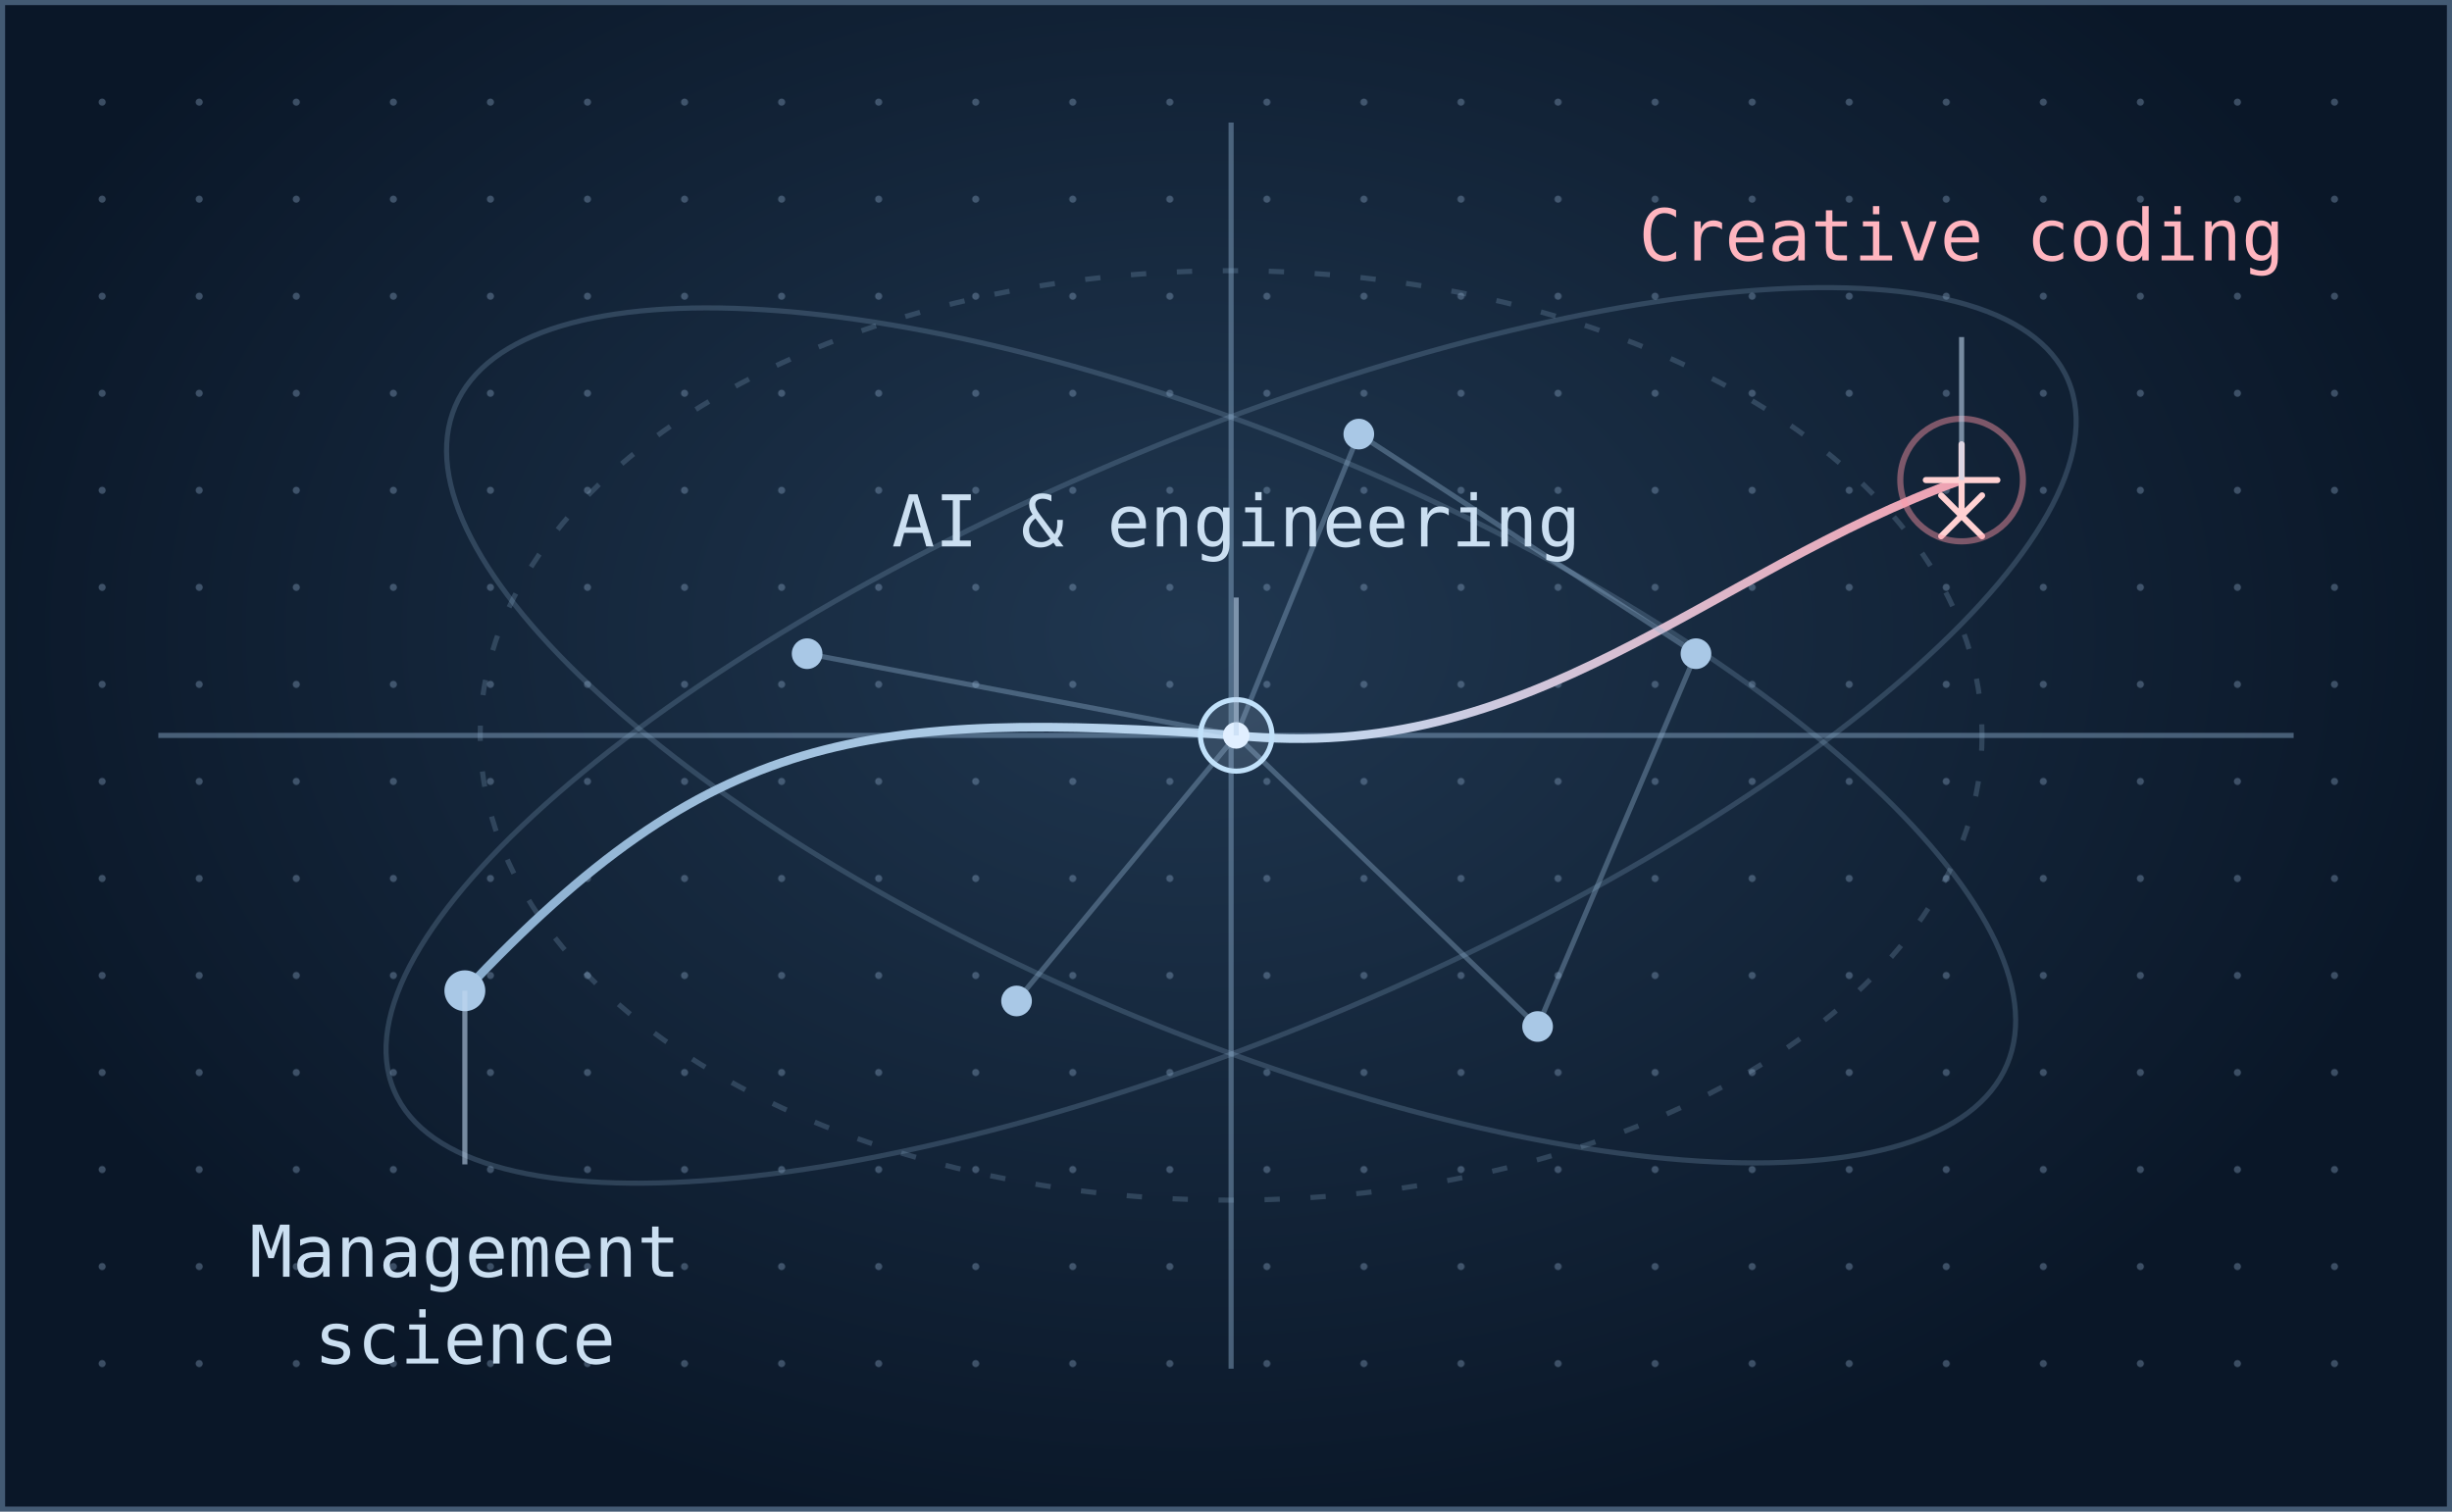
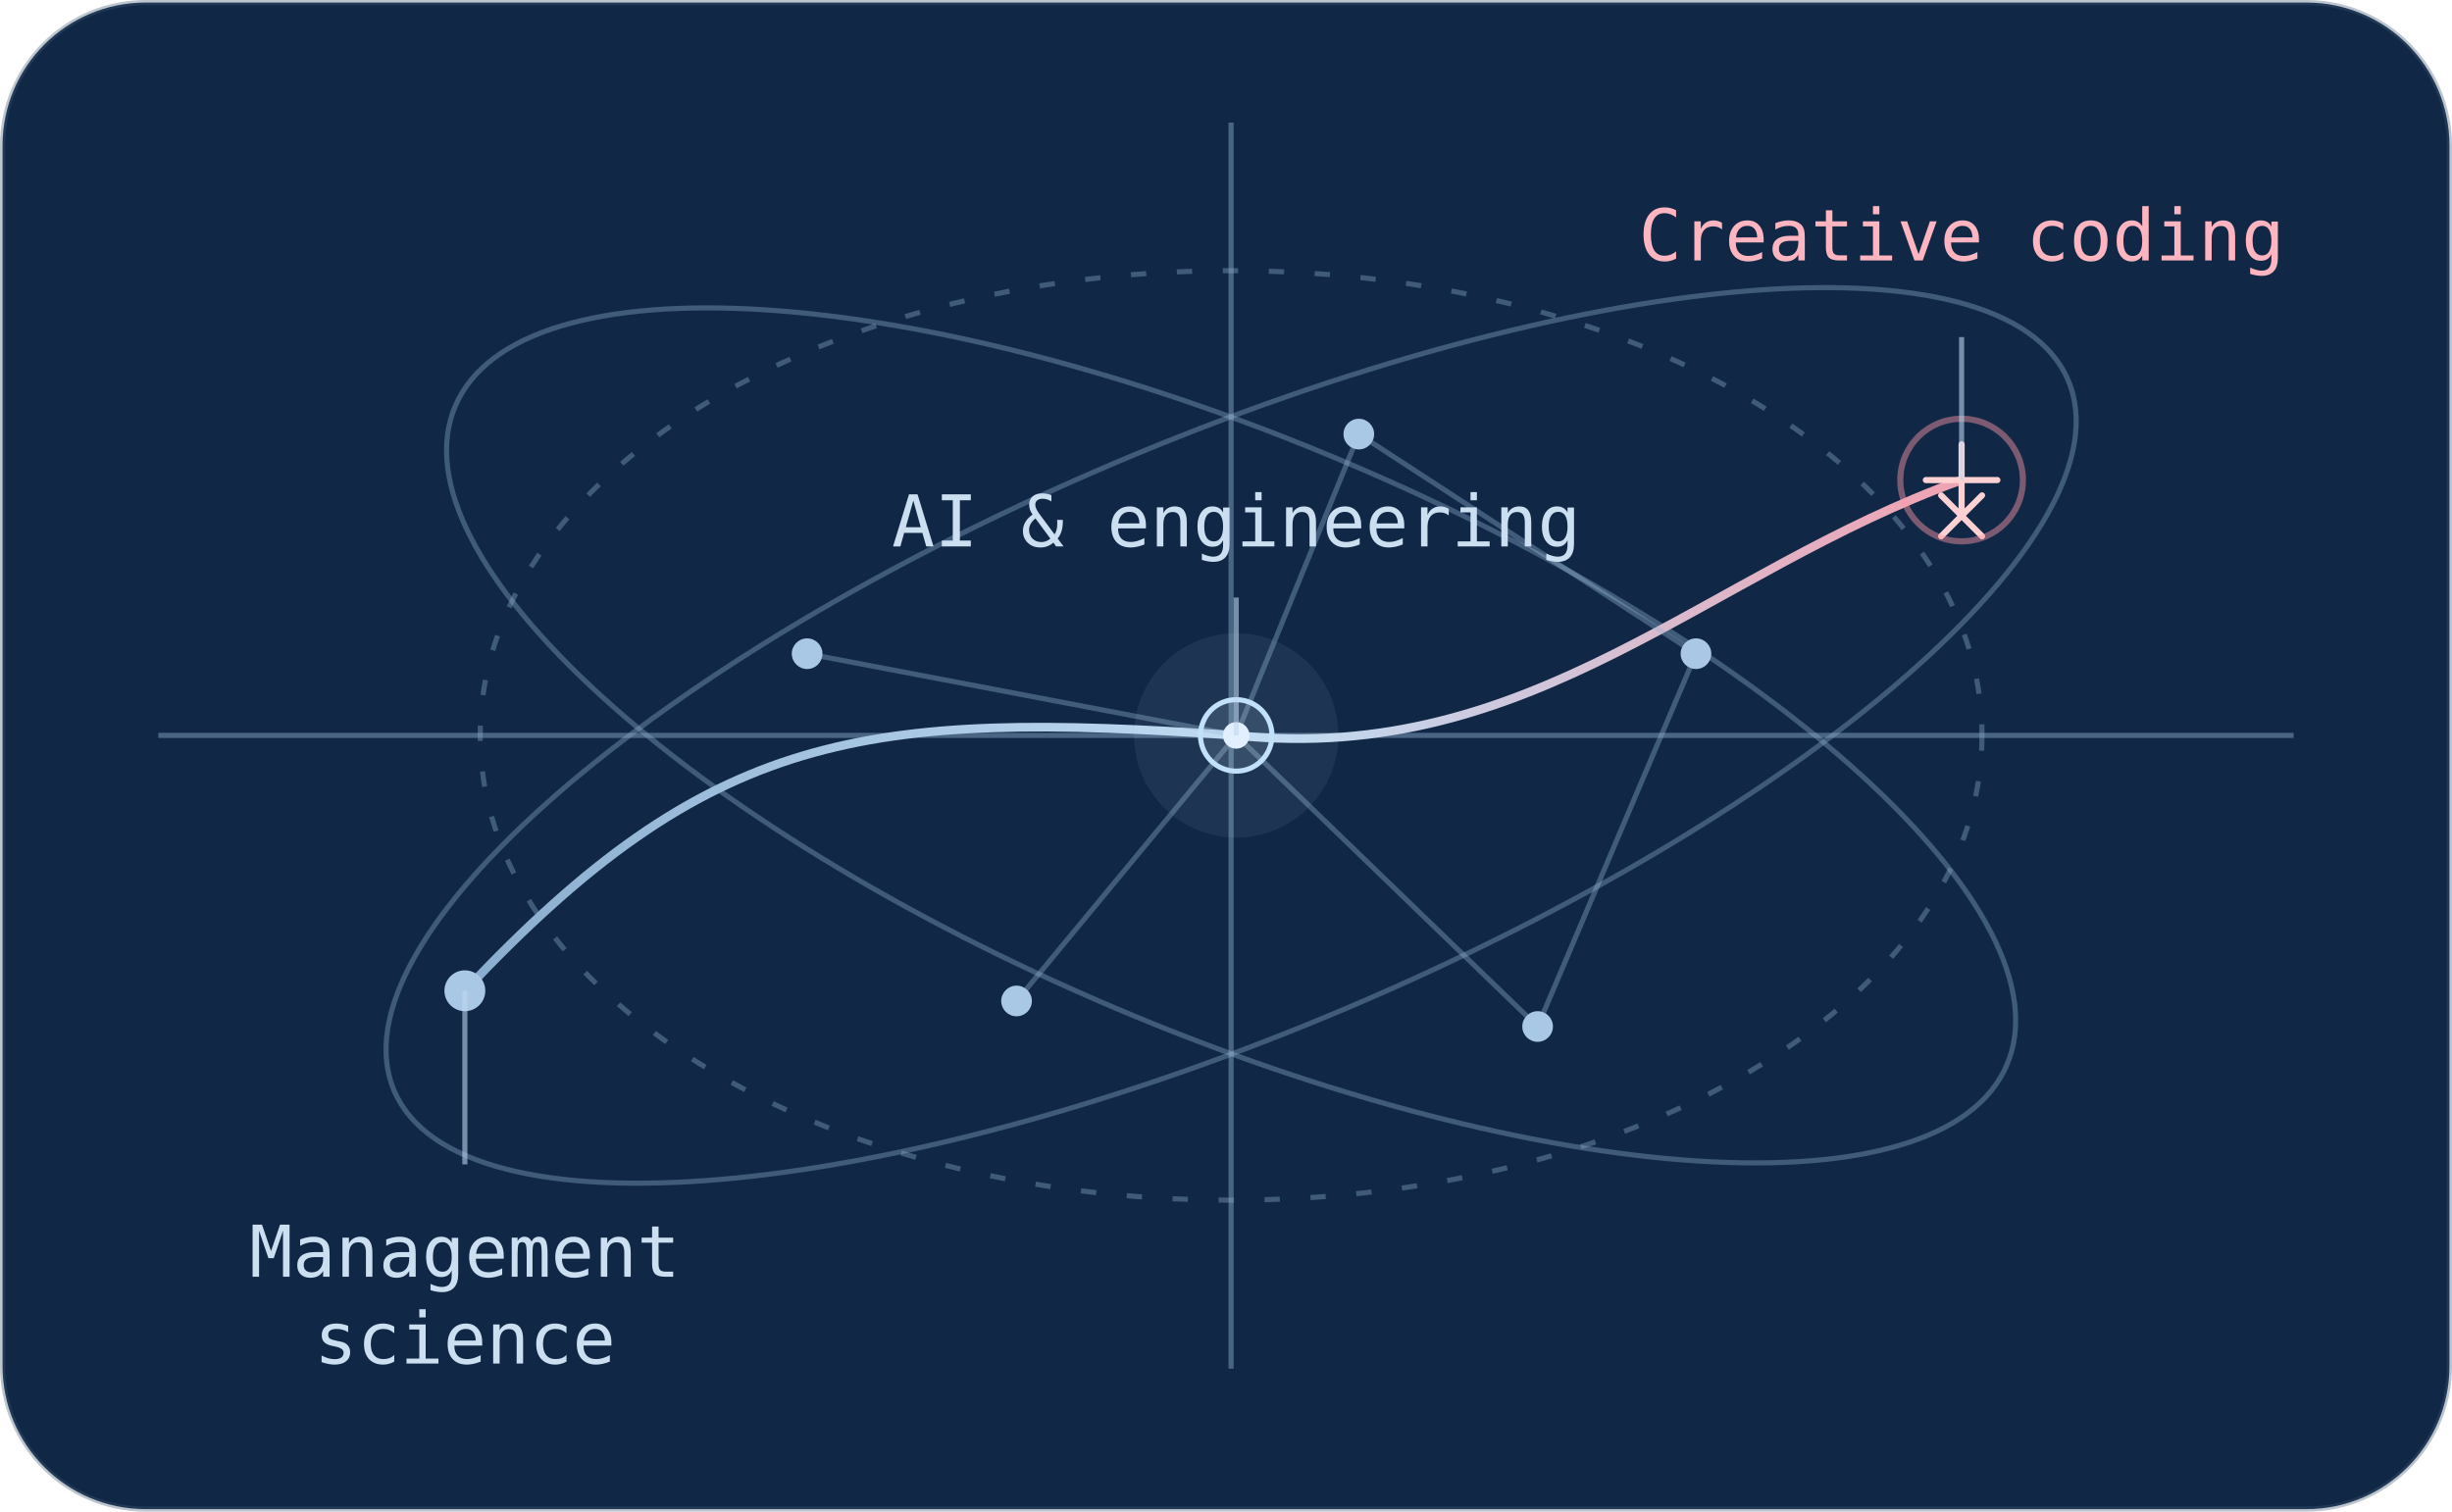
<svg xmlns="http://www.w3.org/2000/svg" width="480" height="296" viewBox="0 0 480 296" fill="none">
  <defs>
    <radialGradient id="bg" cx="0" cy="0" r="1" gradientTransform="matrix(250 0 0 180 233 124)" gradientUnits="userSpaceOnUse">
      <stop stop-color="#203750" />
      <stop offset="1" stop-color="#0a1728" />
    </radialGradient>
    <linearGradient id="trail" x1="64" y1="213" x2="405" y2="84" gradientUnits="userSpaceOnUse">
      <stop stop-color="#7ea4c7" />
      <stop offset=".54" stop-color="#bfdaf2" />
      <stop offset="1" stop-color="#f799a7" />
    </linearGradient>
    <pattern id="dots" width="19" height="19" patternUnits="userSpaceOnUse">
      <circle cx="1" cy="1" r=".7" fill="#a8c7e5" fill-opacity=".31" />
    </pattern>
    <g id="star" stroke="#ffd1d2" stroke-width="1.2" stroke-linecap="round">
      <path d="M-7 0H7M0-7V7m-4-4 8 8m0-8-8 8" />
      <circle r="12" stroke="#ff97a7" stroke-opacity=".45" />
    </g>
  </defs>
-   <rect x=".5" y=".5" width="479" height="295" fill="url(#bg)" stroke="#435a73" />
-   <rect x="18" y="18" width="444" height="260" fill="url(#dots)" />
-   <g stroke="#8eafcf" stroke-opacity=".24">
+   <style>
+     @keyframes coreBreath { 0%,100% { transform: scale(1); opacity: .95 } 50% { transform: scale(1.9); opacity: .35 } }
+     @keyframes twinkle { 0%,100% { opacity: 1 } 50% { opacity: .35 } }
+     @keyframes starSpin { to { transform: rotate(360deg) } }
+     @media (prefers-reduced-motion: no-preference) {
+       .core { transform-box: fill-box; transform-origin: center; animation: coreBreath 3.6s ease-in-out infinite; }
+       .star-node { transform-box: fill-box; transform-origin: center; animation: twinkle 3s ease-in-out infinite; }
+       .star-spin { transform-box: fill-box; transform-origin: center; animation: starSpin 22s linear infinite; }
+     }
+   </style>
+   <rect x=".5" y=".5" width="479" height="295" rx="28" fill="#102846" stroke="#435a73" stroke-opacity=".35" />
+   <rect x="18" y="18" width="444" height="260" fill="none" />
+   <g stroke="#8eafcf" stroke-opacity=".38">
    <ellipse cx="241" cy="144" rx="178" ry="58" transform="rotate(-23 241 144)" />
    <ellipse cx="241" cy="144" rx="165" ry="58" transform="rotate(23 241 144)" />
    <ellipse cx="241" cy="144" rx="147" ry="91" stroke-dasharray="3 6" />
    <path d="M31 144h418M241 24v244" stroke-opacity=".45" />
  </g>
  <path d="M91 194c48-51 78-55 151-50 58 6 92-32 142-50" stroke="url(#trail)" stroke-width="1.7" />
  <path d="M158 128l84 16 24-59 66 43-31 73-59-57-43 52" stroke="#95b7d3" stroke-opacity=".37" />
  <g fill="#a9c8e6">
-     <circle cx="158" cy="128" r="3" />
-     <circle cx="266" cy="85" r="3" />
-     <circle cx="332" cy="128" r="3" />
-     <circle cx="301" cy="201" r="3" />
-     <circle cx="199" cy="196" r="3" />
-     <circle cx="91" cy="194" r="4" />
+     <circle cx="158" cy="128" r="3" class="star-node" style="animation-delay:0s" />
+     <circle cx="266" cy="85" r="3" class="star-node" style="animation-delay:.5s" />
+     <circle cx="332" cy="128" r="3" class="star-node" style="animation-delay:1s" />
+     <circle cx="301" cy="201" r="3" class="star-node" style="animation-delay:1.5s" />
+     <circle cx="199" cy="196" r="3" class="star-node" style="animation-delay:2s" />
+     <circle cx="91" cy="194" r="4" class="star-node" style="animation-delay:2.4s" />
  </g>
+   <circle cx="242" cy="144" r="20" fill="#D4E6FF" fill-opacity=".07" />
  <circle cx="242" cy="144" r="7" fill="#cae2f7" fill-opacity=".14" stroke="#c1e1fa" />
-   <circle cx="242" cy="144" r="2.6" fill="#e1efff" />
-   <use href="#star" x="384" y="94" />
+   <circle cx="242" cy="144" r="2.6" fill="#e1efff" class="core" />
+   <use href="#star" x="384" y="94" class="star-spin" />
  <path d="M91 194v34m151-84v-27m142-23V66" stroke="#c1d8ef" stroke-opacity=".58" />
  <g font-family="monospace" font-size="14" fill="#cbdff1">
    <text x="91" y="250" text-anchor="middle">Management</text>
    <text x="91" y="267" text-anchor="middle">science</text>
    <text x="242" y="107" text-anchor="middle">AI &amp; engineering</text>
    <text x="384" y="51" fill="#ffb5bf" text-anchor="middle">Creative coding</text>
  </g>
</svg>
